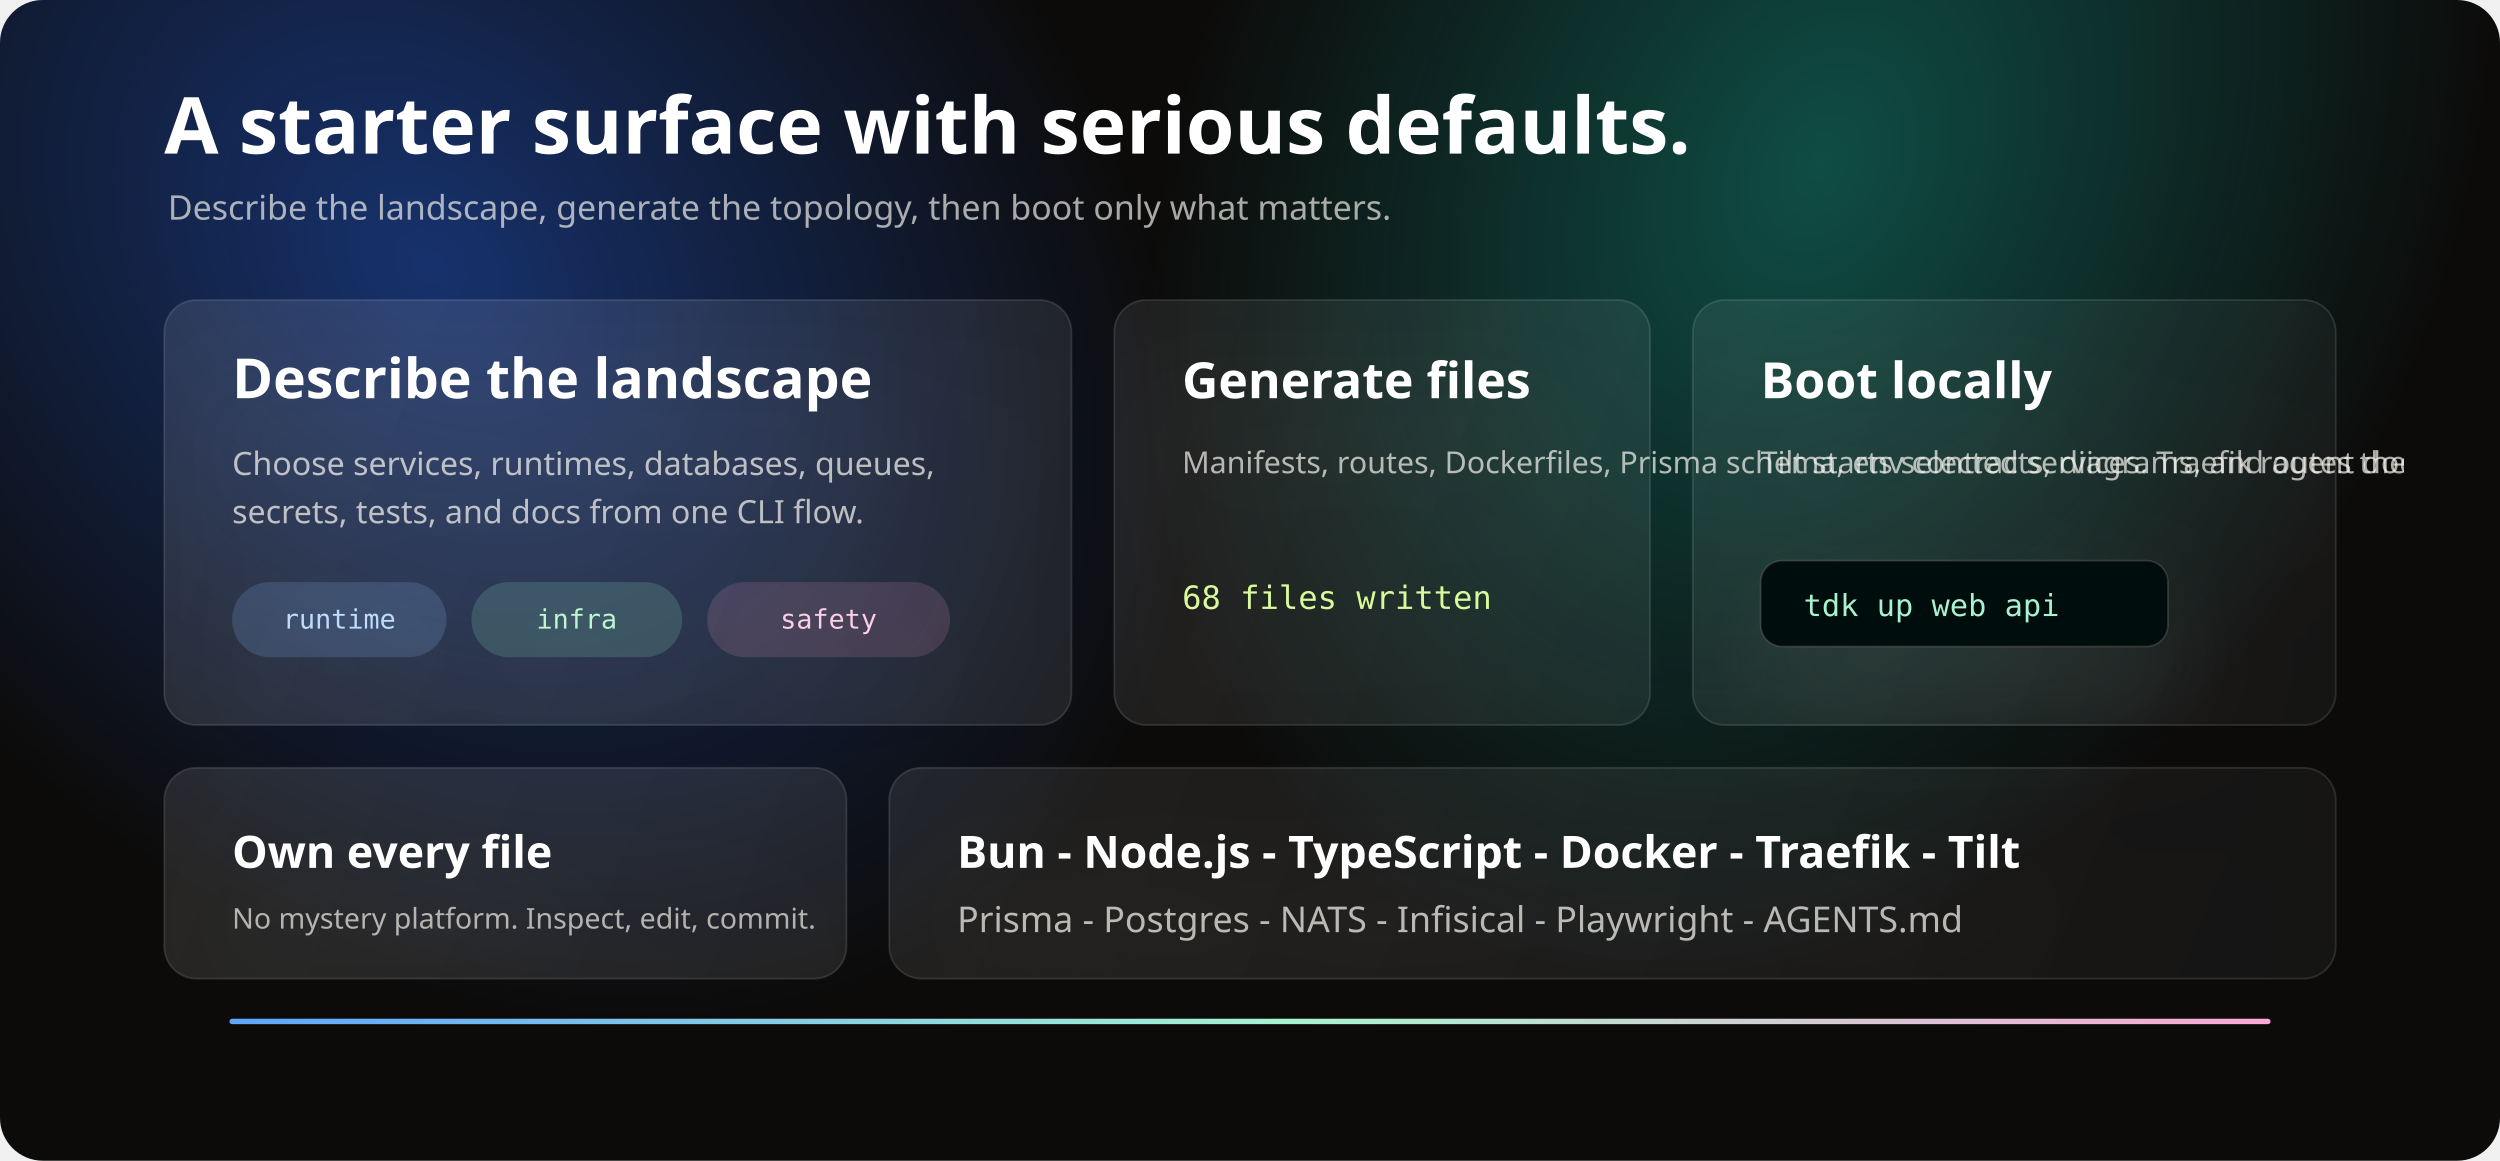
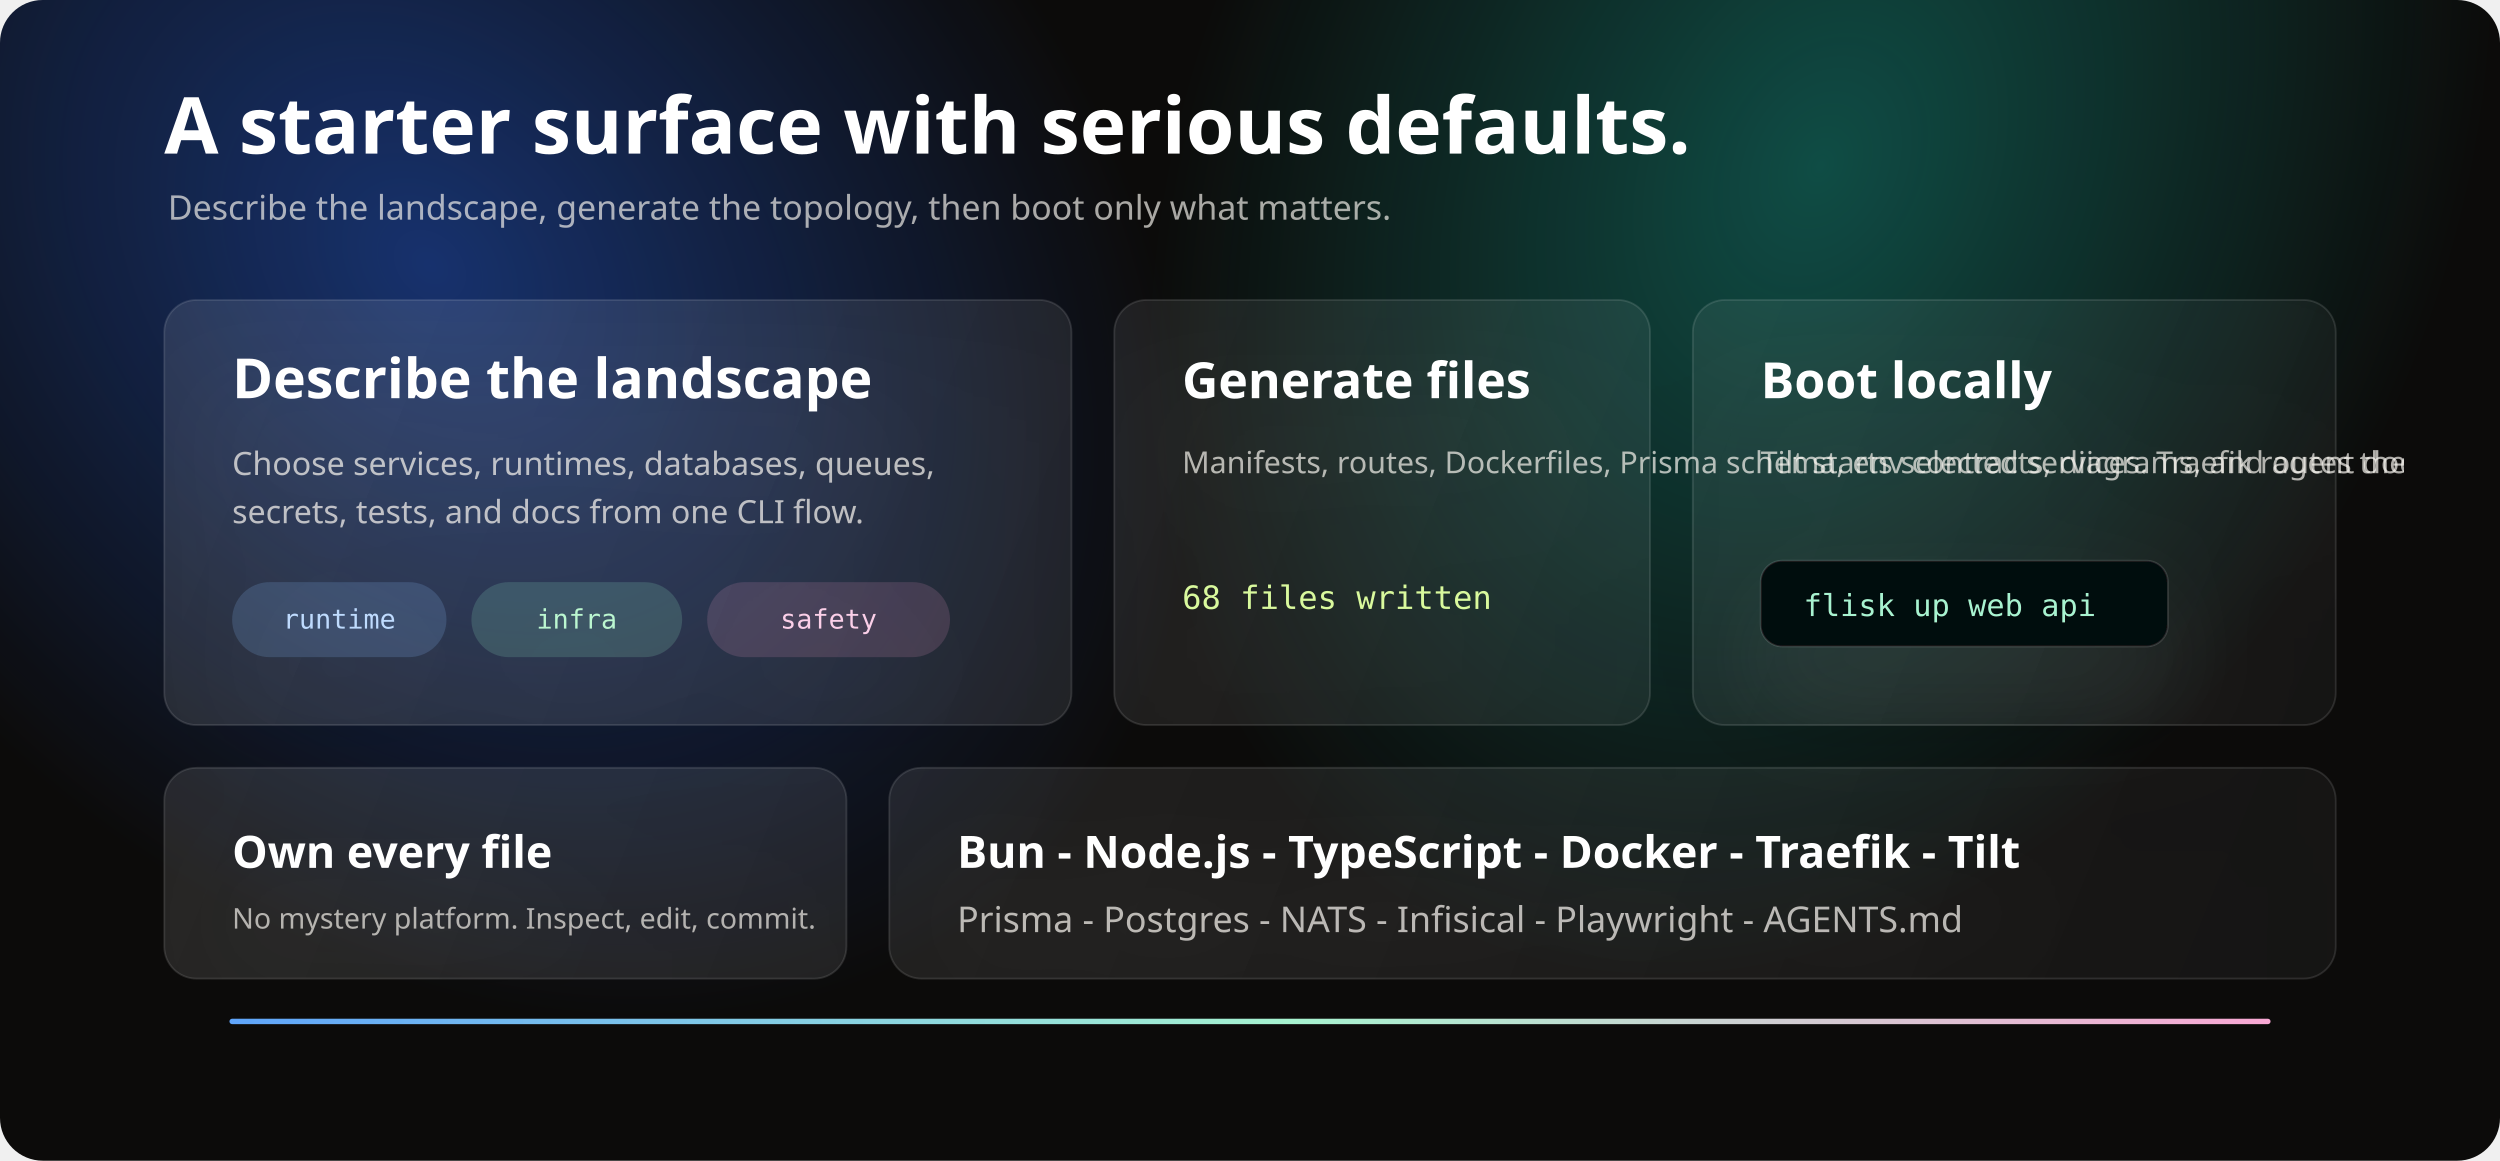
<svg xmlns="http://www.w3.org/2000/svg" viewBox="0 0 1400 650" fill="none">
  <defs>
    <radialGradient id="cyanGlow" cx="0" cy="0" r="1" gradientUnits="userSpaceOnUse" gradientTransform="translate(1020 90) rotate(116) scale(480 350)">
      <stop stop-color="#14b8a6" stop-opacity=".38" />
      <stop offset="1" stop-color="#14b8a6" stop-opacity="0" />
    </radialGradient>
    <radialGradient id="blueGlow" cx="0" cy="0" r="1" gradientUnits="userSpaceOnUse" gradientTransform="translate(240 150) rotate(44) scale(480 360)">
      <stop stop-color="#2563eb" stop-opacity=".44" />
      <stop offset="1" stop-color="#2563eb" stop-opacity="0" />
    </radialGradient>
    <linearGradient id="card" x1="96" y1="128" x2="1244" y2="594" gradientUnits="userSpaceOnUse">
      <stop stop-color="#ffffff" stop-opacity=".105" />
      <stop offset="1" stop-color="#ffffff" stop-opacity=".035" />
    </linearGradient>
    <linearGradient id="accent" x1="130" y1="572" x2="1270" y2="572" gradientUnits="userSpaceOnUse">
      <stop stop-color="#60a5fa" />
      <stop offset=".52" stop-color="#a7f3d0" />
      <stop offset="1" stop-color="#f9a8d4" />
    </linearGradient>
    <filter id="shadow" x="54" y="76" width="1292" height="532" filterUnits="userSpaceOnUse" color-interpolation-filters="sRGB">
      <feDropShadow dx="0" dy="30" stdDeviation="28" flood-color="#000" flood-opacity=".28" />
    </filter>
  </defs>
  <rect width="1400" height="650" rx="24" fill="#0c0b0a" />
  <rect width="1400" height="650" rx="24" fill="url(#blueGlow)" />
  <rect width="1400" height="650" rx="24" fill="url(#cyanGlow)" />
  <text x="92" y="86" fill="#ffffff" font-family="Geist, ui-sans-serif, system-ui, sans-serif" font-size="44" font-weight="800">A starter surface with serious defaults.</text>
  <text x="94" y="123" fill="#f7f4ee" fill-opacity=".67" font-family="Geist, ui-sans-serif, system-ui, sans-serif" font-size="19">Describe the landscape, generate the topology, then boot only what matters.</text>
  <g filter="url(#shadow)">
    <rect x="92" y="168" width="508" height="238" rx="18" fill="url(#card)" stroke="#ffffff" stroke-opacity=".12" />
    <text x="130" y="223" fill="#ffffff" font-family="Geist, ui-sans-serif, system-ui, sans-serif" font-size="31" font-weight="800">Describe the landscape</text>
    <text x="130" y="266" fill="#f7f4ee" fill-opacity=".72" font-family="Geist, ui-sans-serif, system-ui, sans-serif" font-size="18">Choose services, runtimes, databases, queues,</text>
    <text x="130" y="293" fill="#f7f4ee" fill-opacity=".72" font-family="Geist, ui-sans-serif, system-ui, sans-serif" font-size="18">secrets, tests, and docs from one CLI flow.</text>
    <g font-family="ui-monospace, SFMono-Regular, Menlo, Consolas, monospace" font-size="15">
      <rect x="130" y="326" width="120" height="42" rx="21" fill="#93c5fd" fill-opacity=".18" />
      <text x="190" y="352" text-anchor="middle" fill="#bfdbfe">runtime</text>
      <rect x="264" y="326" width="118" height="42" rx="21" fill="#a7f3d0" fill-opacity=".16" />
      <text x="323" y="352" text-anchor="middle" fill="#bbf7d0">infra</text>
      <rect x="396" y="326" width="136" height="42" rx="21" fill="#f9a8d4" fill-opacity=".15" />
      <text x="464" y="352" text-anchor="middle" fill="#fbcfe8">safety</text>
    </g>
    <rect x="624" y="168" width="300" height="238" rx="18" fill="url(#card)" stroke="#ffffff" stroke-opacity=".12" />
    <text x="662" y="223" fill="#ffffff" font-family="Geist, ui-sans-serif, system-ui, sans-serif" font-size="28" font-weight="800">Generate files</text>
    <text x="662" y="265" fill="#f7f4ee" fill-opacity=".7" font-family="Geist, ui-sans-serif, system-ui, sans-serif" font-size="17">Manifests, routes, Dockerfiles, Prisma schema, env contracts, diagrams, and agent docs.</text>
    <text x="662" y="341" fill="#d9f99d" font-family="ui-monospace, SFMono-Regular, Menlo, Consolas, monospace" font-size="18">68 files written</text>
    <rect x="948" y="168" width="360" height="238" rx="18" fill="url(#card)" stroke="#ffffff" stroke-opacity=".12" />
    <text x="986" y="223" fill="#ffffff" font-family="Geist, ui-sans-serif, system-ui, sans-serif" font-size="28" font-weight="800">Boot locally</text>
    <text x="986" y="265" fill="#f7f4ee" fill-opacity=".7" font-family="Geist, ui-sans-serif, system-ui, sans-serif" font-size="17">Tilt starts selected services. Traefik routes them. Hot reload stays armed.</text>
    <rect x="986" y="314" width="228" height="48" rx="12" fill="#05070a" stroke="#ffffff" stroke-opacity=".14" />
-     <text x="1010" y="345" fill="#a7f3d0" font-family="ui-monospace, SFMono-Regular, Menlo, Consolas, monospace" font-size="17">tdk up web api</text>
+     <text x="1010" y="345" fill="#a7f3d0" font-family="ui-monospace, SFMono-Regular, Menlo, Consolas, monospace" font-size="17">flisk up web api</text>
    <rect x="92" y="430" width="382" height="118" rx="18" fill="url(#card)" stroke="#ffffff" stroke-opacity=".12" />
    <text x="130" y="486" fill="#ffffff" font-family="Geist, ui-sans-serif, system-ui, sans-serif" font-size="25" font-weight="800">Own every file</text>
    <text x="130" y="520" fill="#f7f4ee" fill-opacity=".68" font-family="Geist, ui-sans-serif, system-ui, sans-serif" font-size="16">No mystery platform. Inspect, edit, commit.</text>
    <rect x="498" y="430" width="810" height="118" rx="18" fill="url(#card)" stroke="#ffffff" stroke-opacity=".12" />
    <text x="536" y="486" fill="#ffffff" font-family="Geist, ui-sans-serif, system-ui, sans-serif" font-size="25" font-weight="800">Bun - Node.js - TypeScript - Docker - Traefik - Tilt</text>
    <text x="536" y="522" fill="#f7f4ee" fill-opacity=".72" font-family="Geist, ui-sans-serif, system-ui, sans-serif" font-size="20">Prisma - Postgres - NATS - Infisical - Playwright - AGENTS.md</text>
    <path d="M130 572H1270" stroke="url(#accent)" stroke-width="3" stroke-linecap="round" />
  </g>
</svg>
